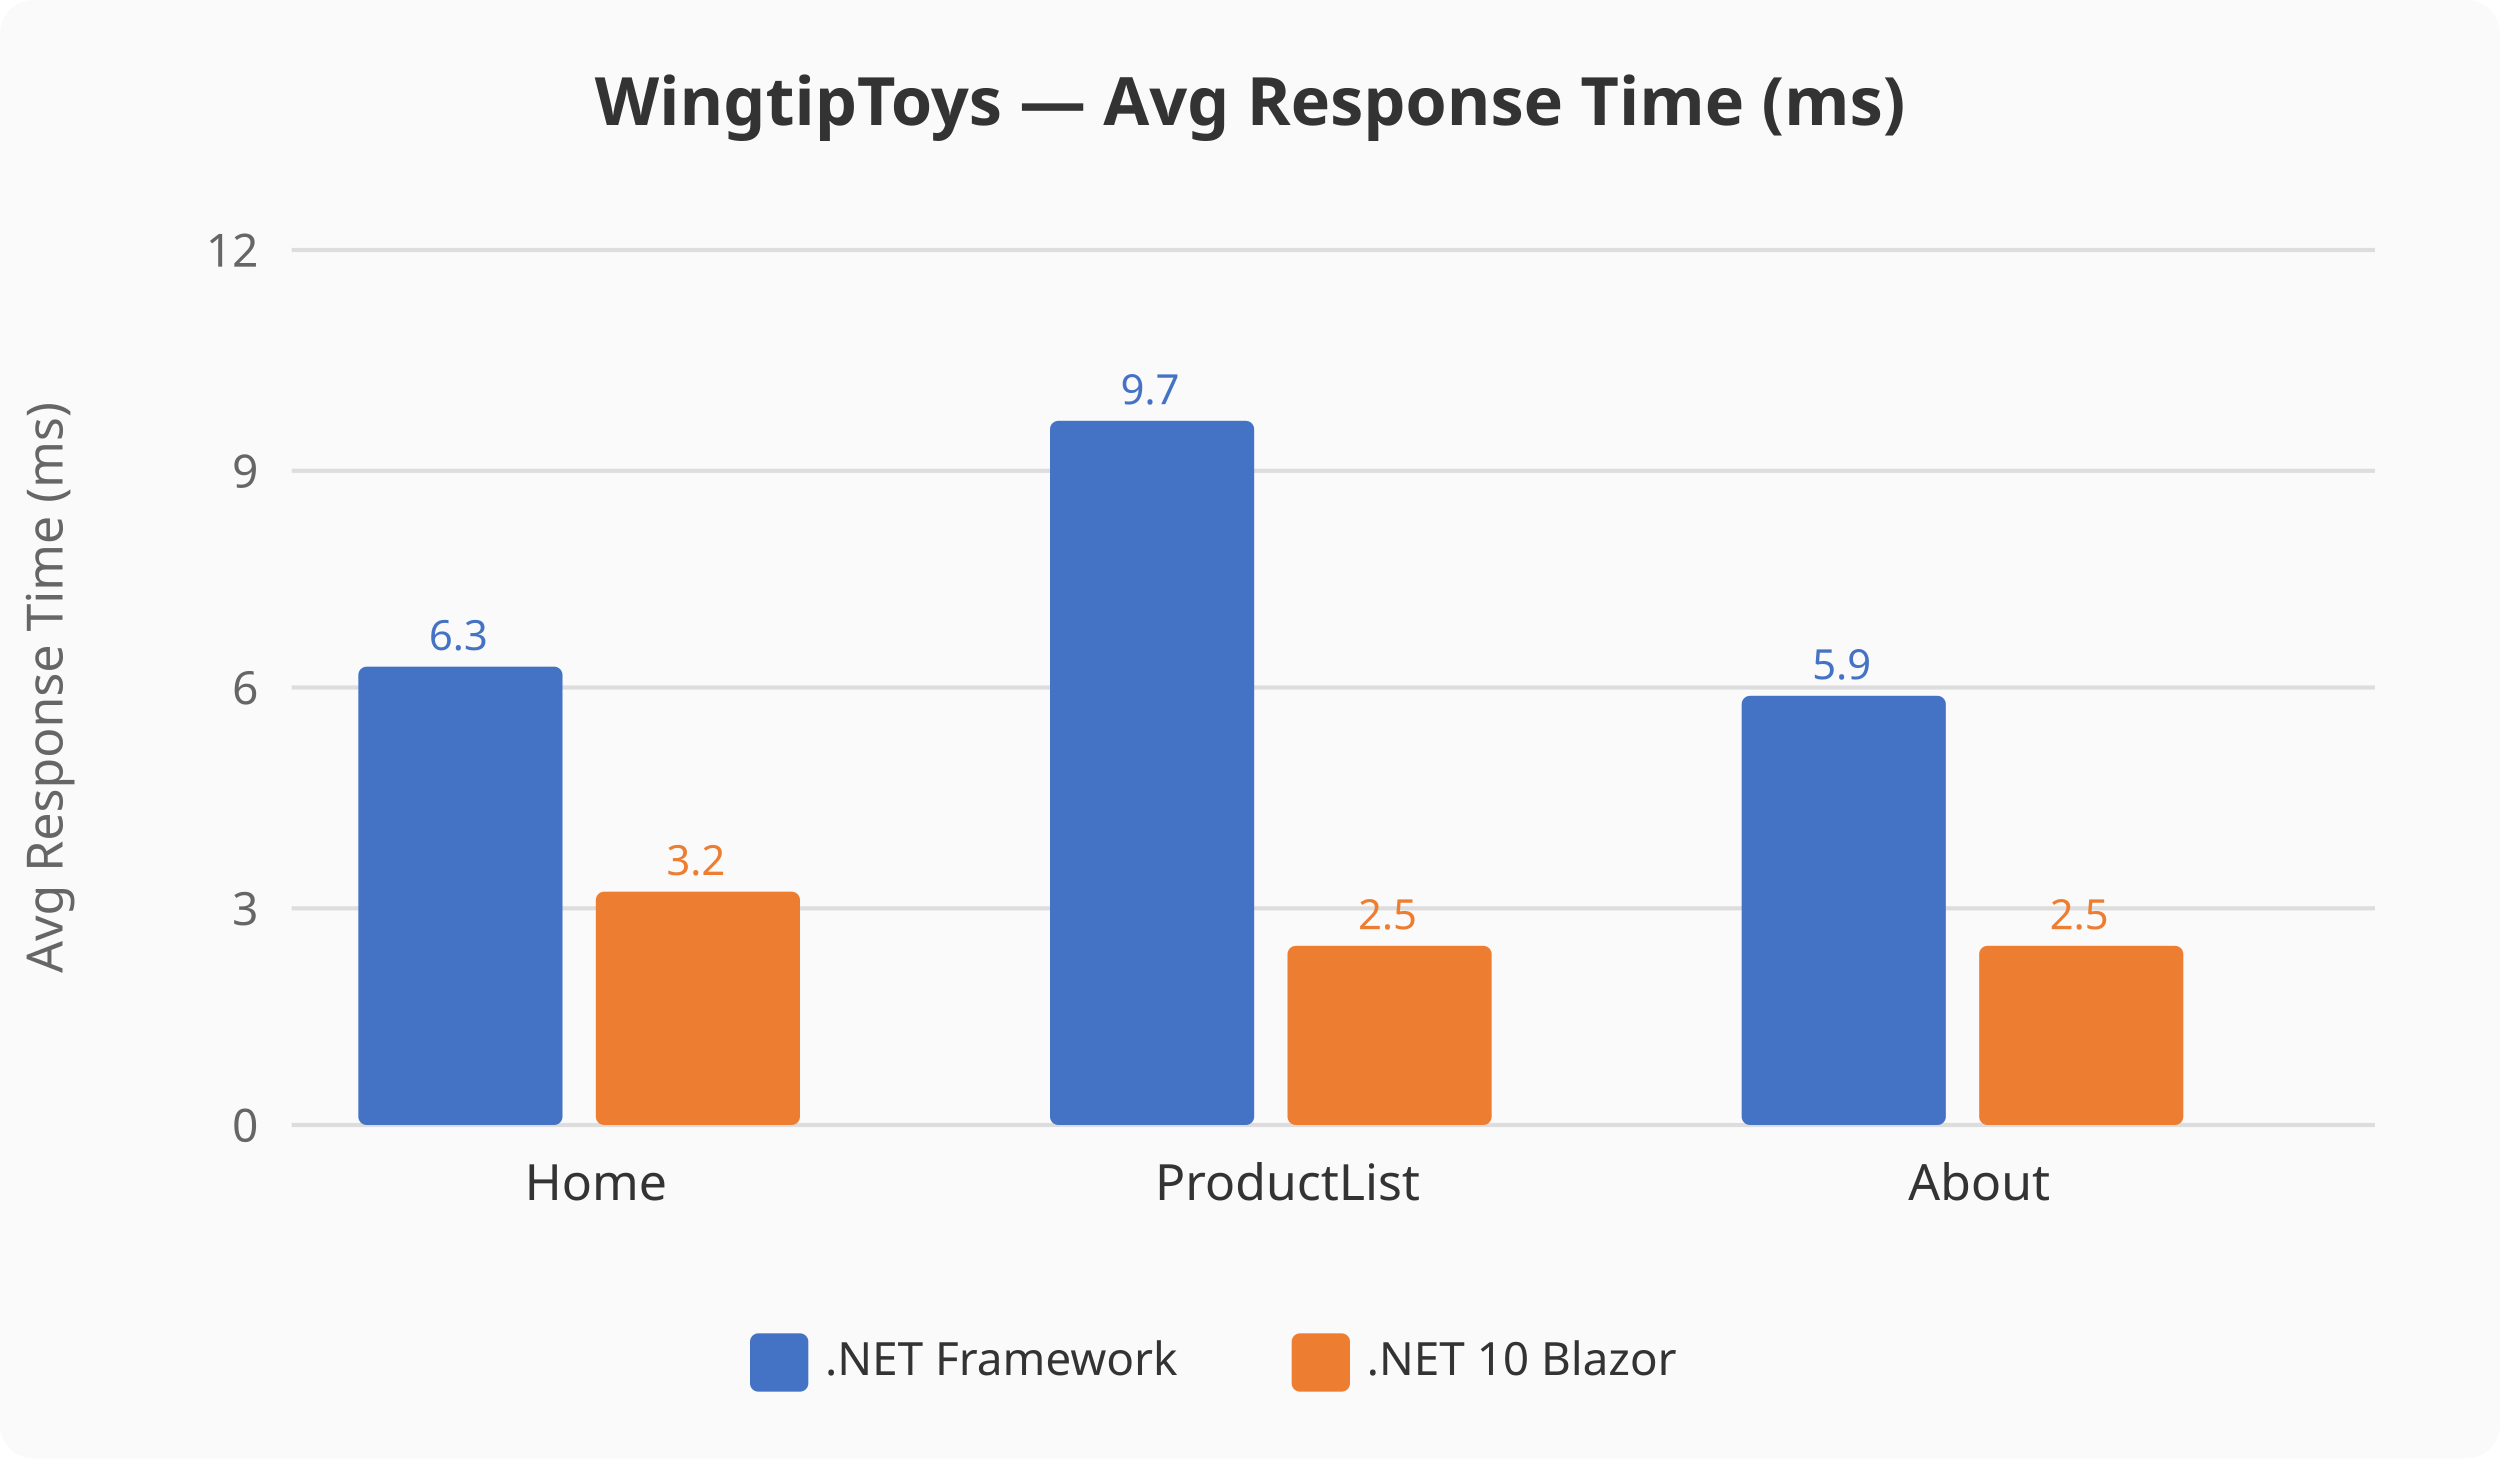
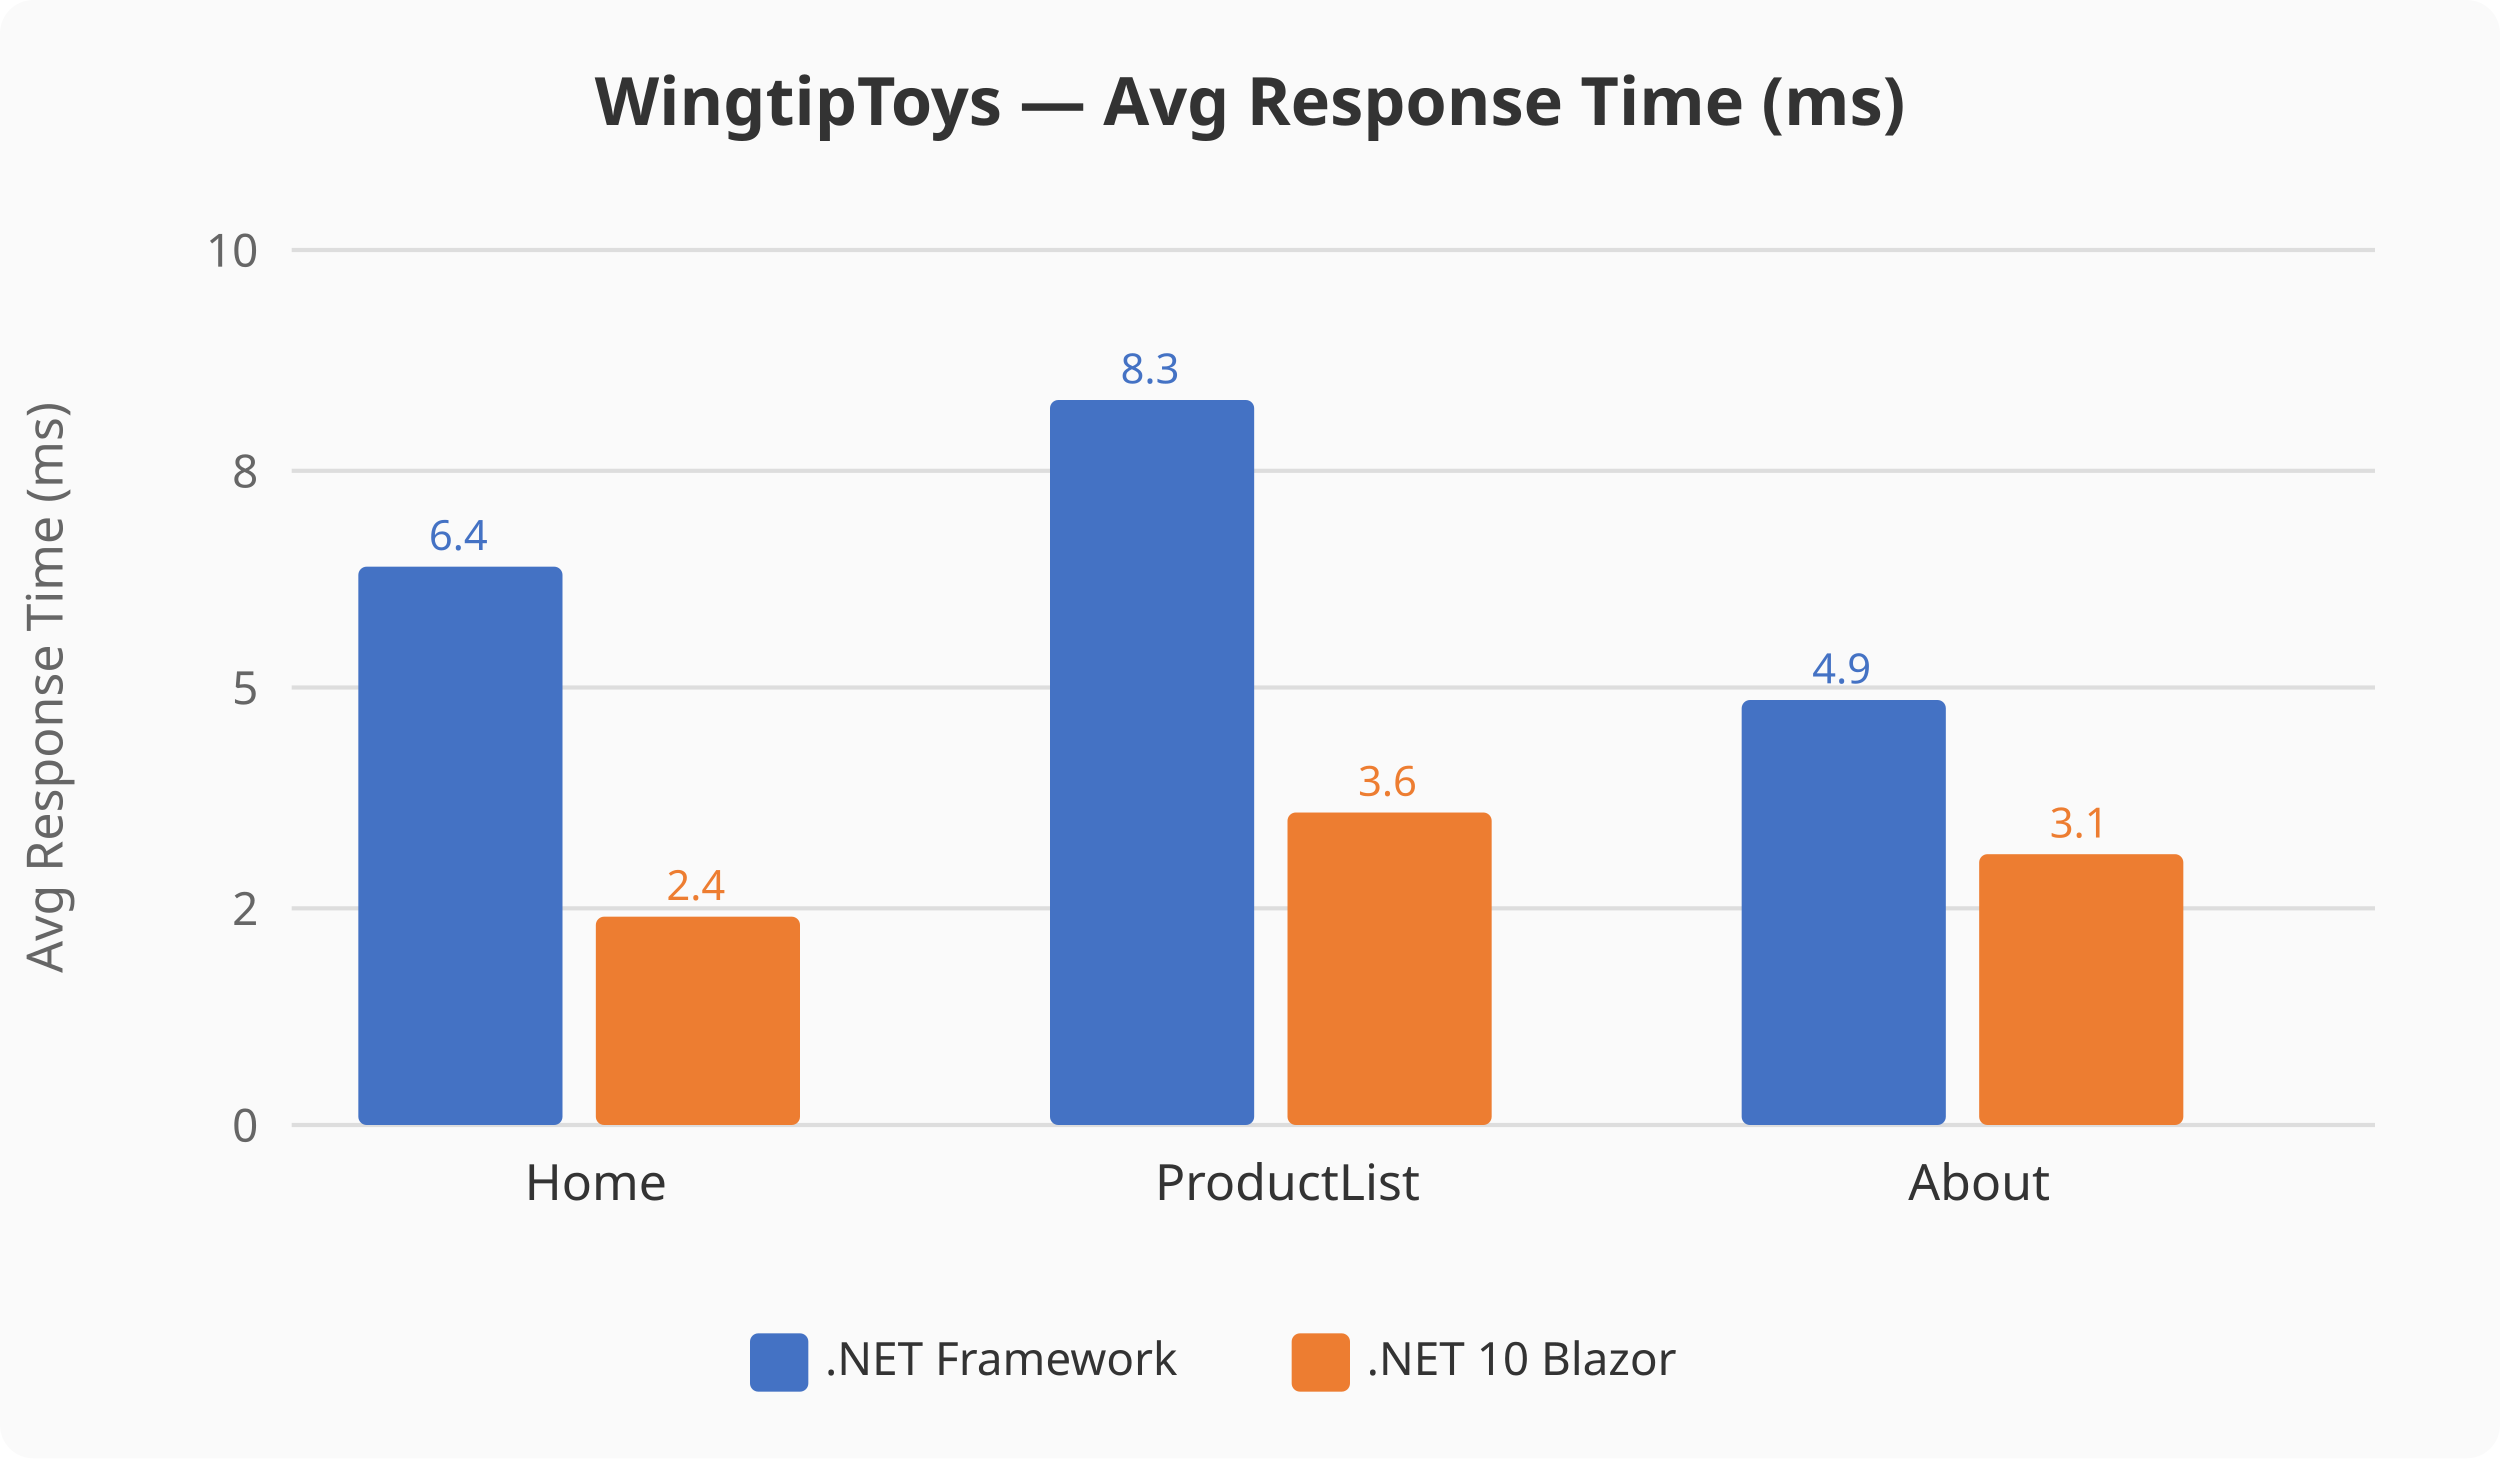
<svg xmlns="http://www.w3.org/2000/svg" viewBox="0 0 600 350" font-family="system-ui, sans-serif">
  <rect width="600" height="350" fill="#fafafa" rx="8" />
  <text x="300" y="30" text-anchor="middle" font-size="16" font-weight="bold" fill="#333">WingtipToys — Avg Response Time (ms)</text>
  <line x1="70" y1="270" x2="570" y2="270" stroke="#ddd" stroke-width="1" />
  <text x="62" y="274" text-anchor="end" font-size="11" fill="#666">0</text>
  <line x1="70" y1="218" x2="570" y2="218" stroke="#ddd" stroke-width="1" />
-   <text x="62" y="222" text-anchor="end" font-size="11" fill="#666">3</text>
+   <text x="62" y="222" text-anchor="end" font-size="11" fill="#666">2</text>
  <line x1="70" y1="165" x2="570" y2="165" stroke="#ddd" stroke-width="1" />
-   <text x="62" y="169" text-anchor="end" font-size="11" fill="#666">6</text>
+   <text x="62" y="169" text-anchor="end" font-size="11" fill="#666">5</text>
  <line x1="70" y1="113" x2="570" y2="113" stroke="#ddd" stroke-width="1" />
-   <text x="62" y="117" text-anchor="end" font-size="11" fill="#666">9</text>
+   <text x="62" y="117" text-anchor="end" font-size="11" fill="#666">8</text>
  <line x1="70" y1="60" x2="570" y2="60" stroke="#ddd" stroke-width="1" />
-   <text x="62" y="64" text-anchor="end" font-size="11" fill="#666">12</text>
+   <text x="62" y="64" text-anchor="end" font-size="11" fill="#666">10</text>
  <text x="15" y="165" text-anchor="middle" font-size="12" fill="#666" transform="rotate(-90, 15, 165)">Avg Response Time (ms)</text>
-   <rect x="86" y="160" width="49" height="110" fill="#4472C4" rx="2" />
-   <text x="110" y="156" text-anchor="middle" font-size="10" fill="#4472C4">6.3</text>
-   <rect x="143" y="214" width="49" height="56" fill="#ED7D31" rx="2" />
-   <text x="167" y="210" text-anchor="middle" font-size="10" fill="#ED7D31">3.2</text>
+   <rect x="86" y="136" width="49" height="134" fill="#4472C4" rx="2" />
+   <text x="110" y="132" text-anchor="middle" font-size="10" fill="#4472C4">6.4</text>
+   <rect x="143" y="220" width="49" height="50" fill="#ED7D31" rx="2" />
+   <text x="167" y="216" text-anchor="middle" font-size="10" fill="#ED7D31">2.4</text>
  <text x="143" y="288" text-anchor="middle" font-size="12" fill="#333">Home</text>
-   <rect x="252" y="101" width="49" height="169" fill="#4472C4" rx="2" />
-   <text x="276" y="97" text-anchor="middle" font-size="10" fill="#4472C4">9.7</text>
-   <rect x="309" y="227" width="49" height="43" fill="#ED7D31" rx="2" />
-   <text x="333" y="223" text-anchor="middle" font-size="10" fill="#ED7D31">2.5</text>
+   <rect x="252" y="96" width="49" height="174" fill="#4472C4" rx="2" />
+   <text x="276" y="92" text-anchor="middle" font-size="10" fill="#4472C4">8.3</text>
+   <rect x="309" y="195" width="49" height="75" fill="#ED7D31" rx="2" />
+   <text x="333" y="191" text-anchor="middle" font-size="10" fill="#ED7D31">3.6</text>
  <text x="309" y="288" text-anchor="middle" font-size="12" fill="#333">ProductList</text>
-   <rect x="418" y="167" width="49" height="103" fill="#4472C4" rx="2" />
-   <text x="442" y="163" text-anchor="middle" font-size="10" fill="#4472C4">5.9</text>
-   <rect x="475" y="227" width="49" height="43" fill="#ED7D31" rx="2" />
-   <text x="499" y="223" text-anchor="middle" font-size="10" fill="#ED7D31">2.5</text>
+   <rect x="418" y="168" width="49" height="102" fill="#4472C4" rx="2" />
+   <text x="442" y="164" text-anchor="middle" font-size="10" fill="#4472C4">4.9</text>
+   <rect x="475" y="205" width="49" height="65" fill="#ED7D31" rx="2" />
+   <text x="499" y="201" text-anchor="middle" font-size="10" fill="#ED7D31">3.1</text>
  <text x="475" y="288" text-anchor="middle" font-size="12" fill="#333">About</text>
  <rect x="180" y="320" width="14" height="14" fill="#4472C4" rx="2" />
  <text x="198" y="330" font-size="11" fill="#333">.NET Framework</text>
  <rect x="310" y="320" width="14" height="14" fill="#ED7D31" rx="2" />
  <text x="328" y="330" font-size="11" fill="#333">.NET 10 Blazor</text>
</svg>
